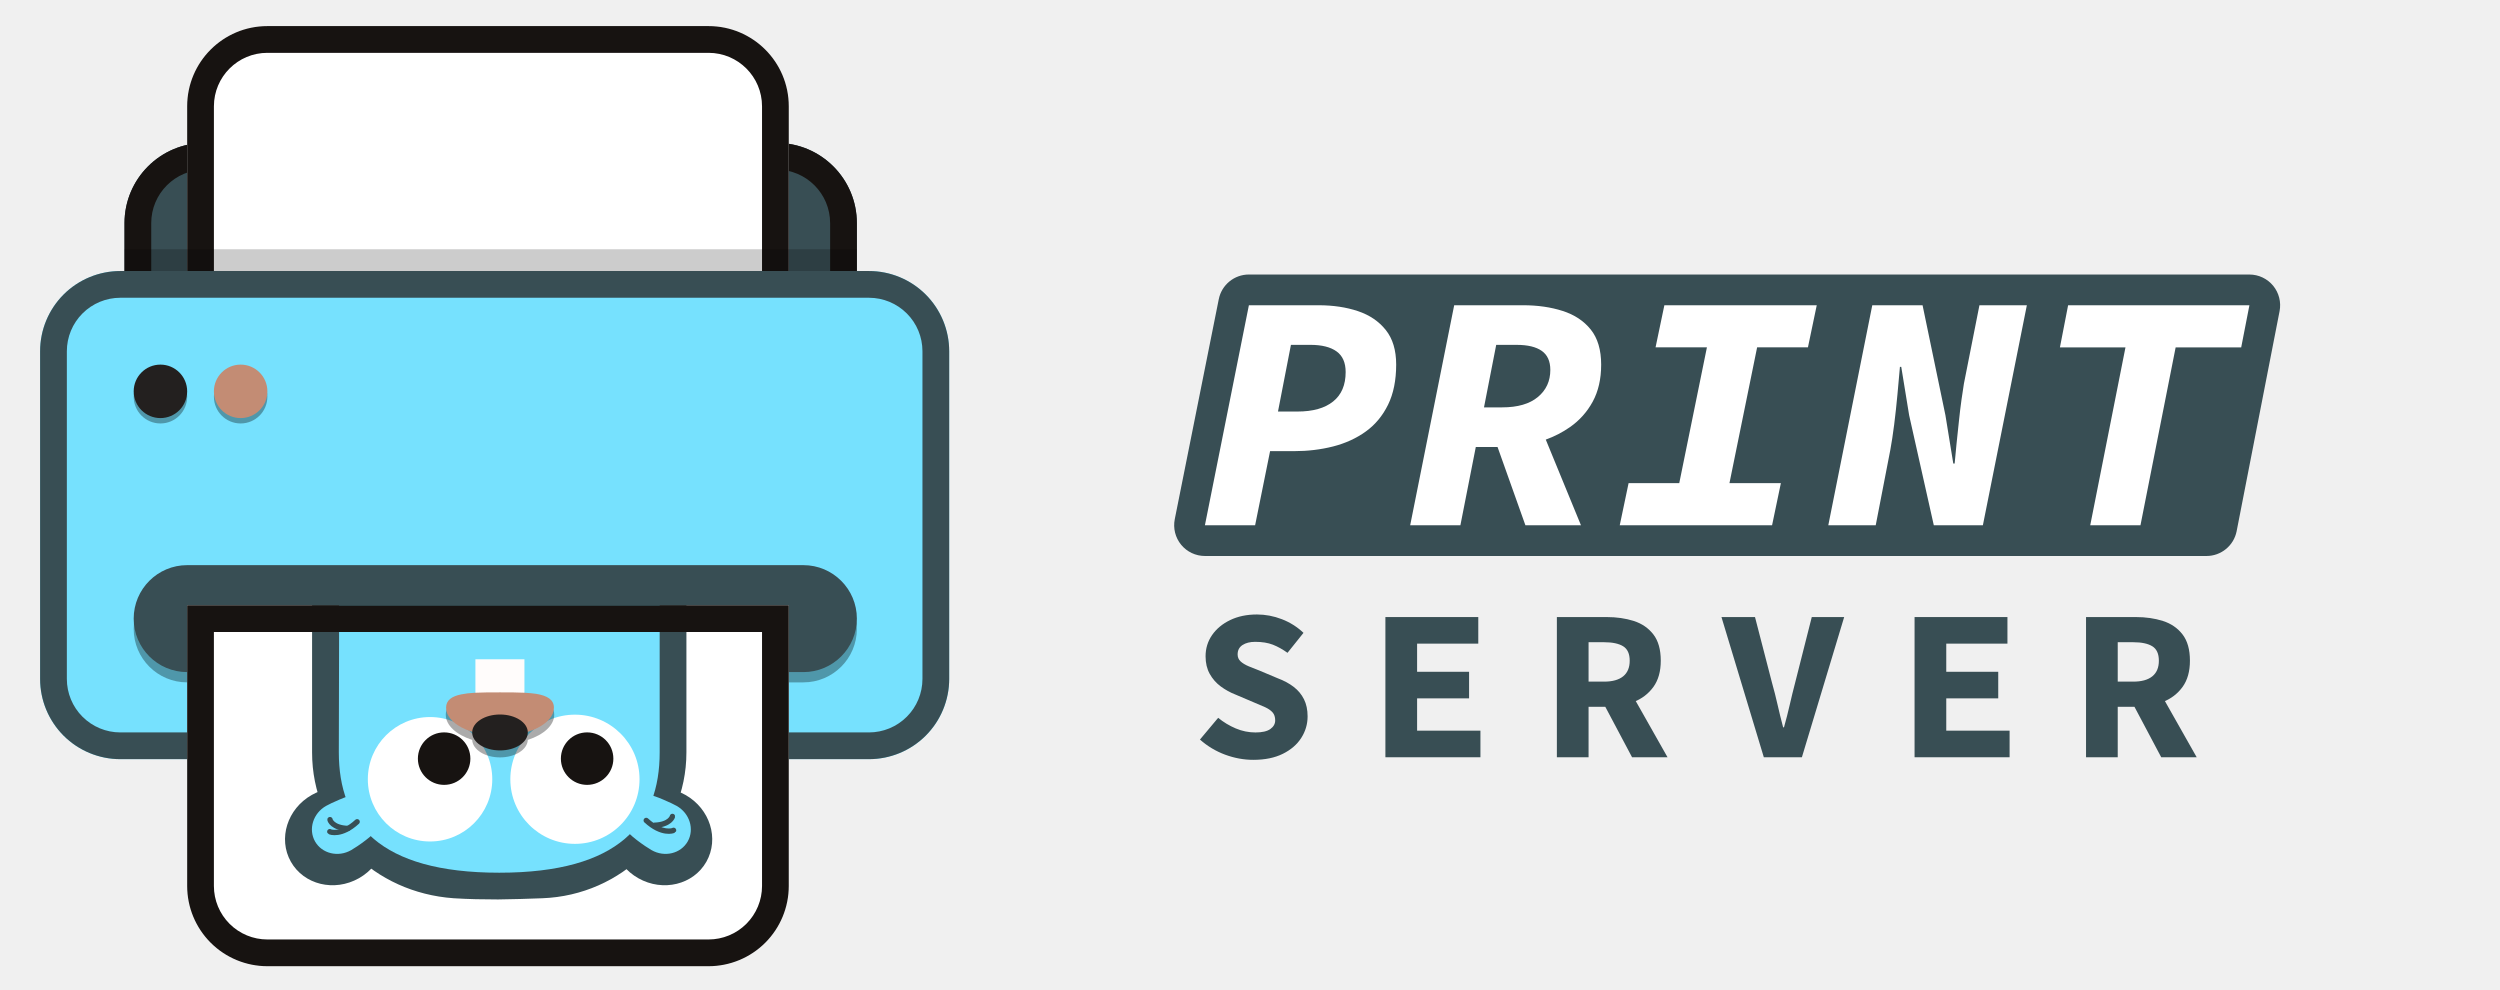
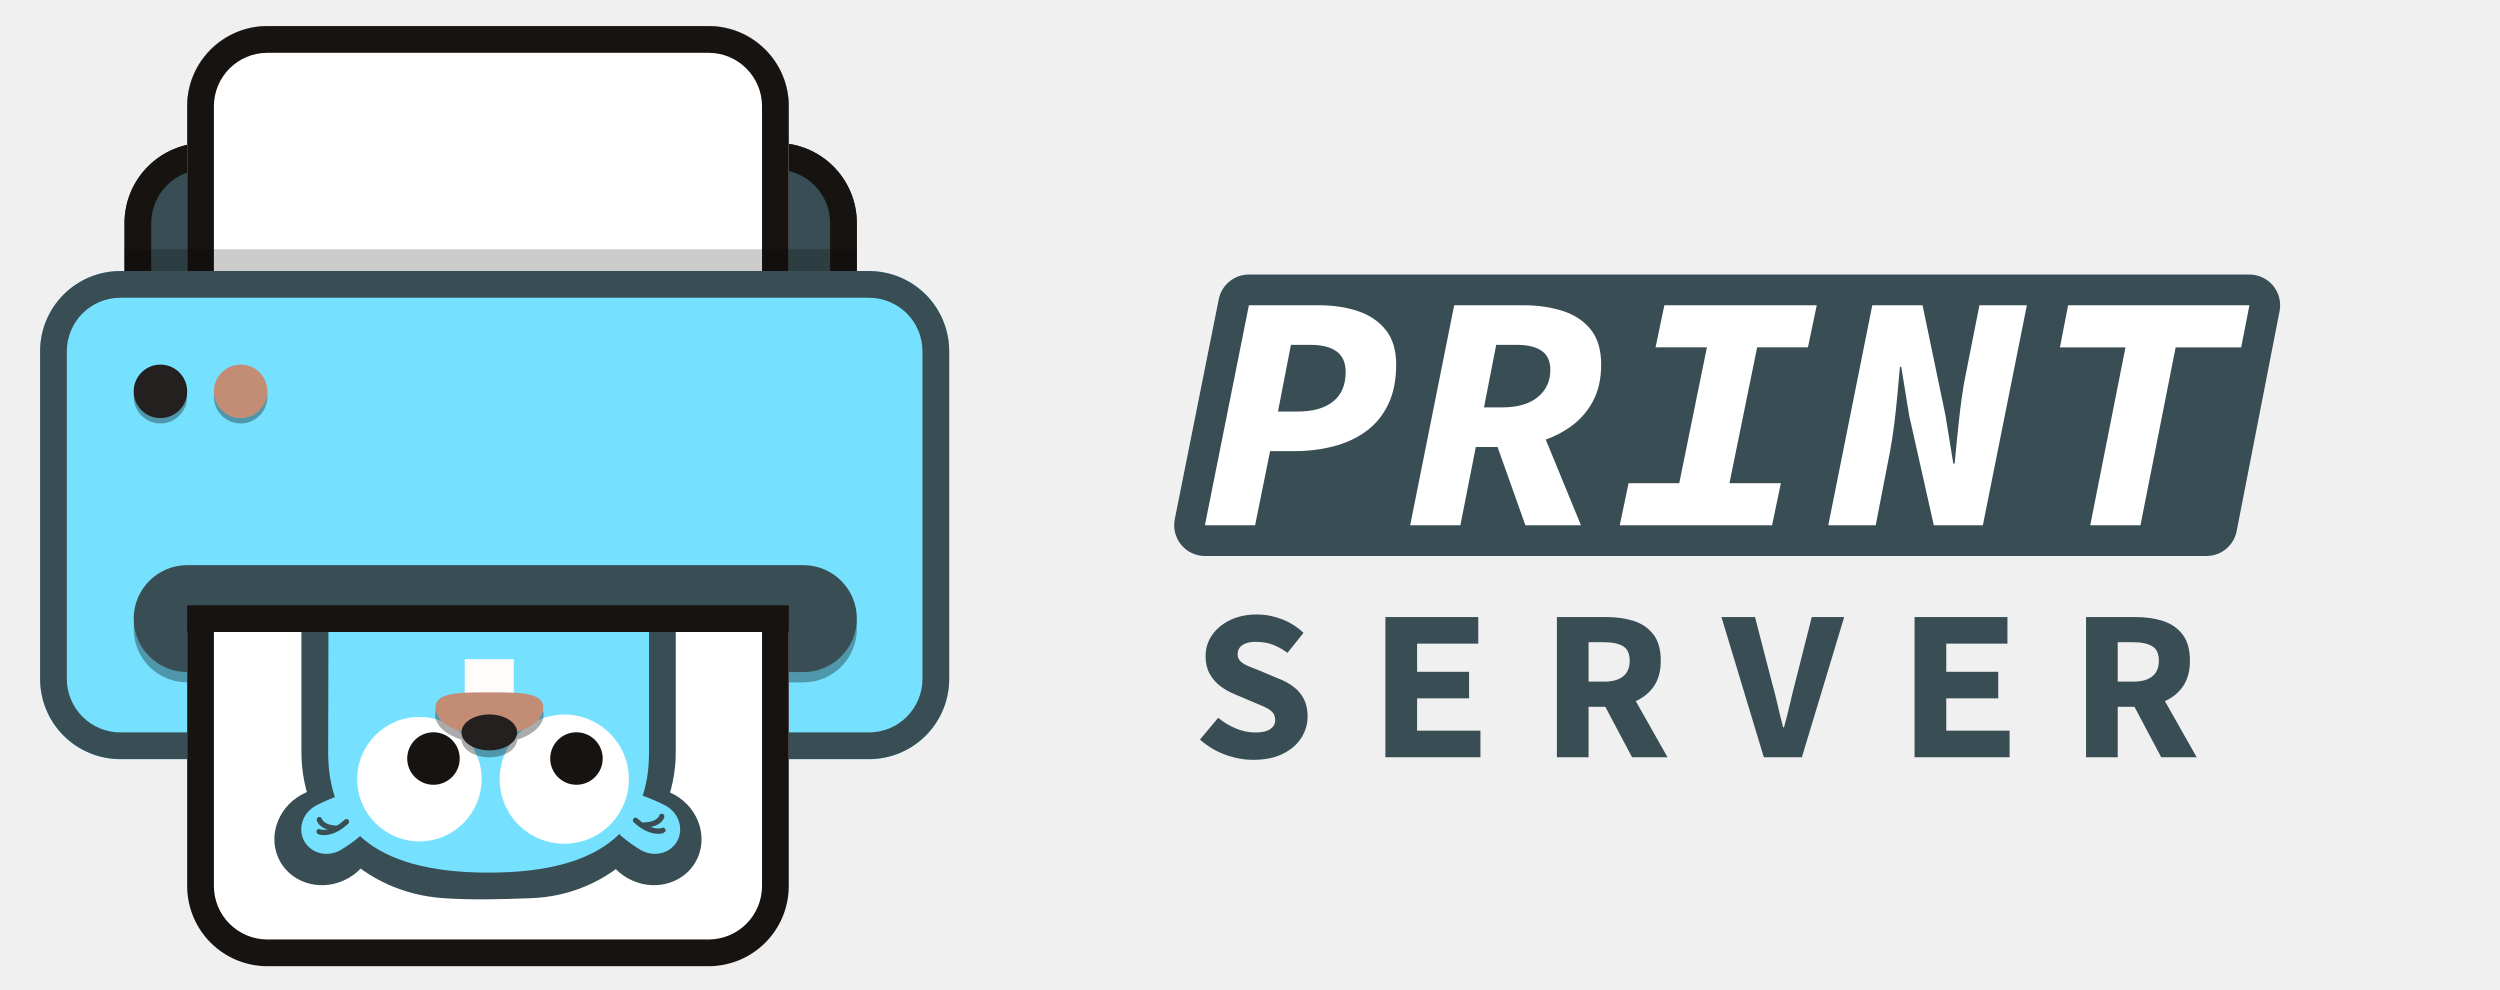
- <svg xmlns="http://www.w3.org/2000/svg" width="100%" height="100%" viewBox="0 0 187 74" version="1.1" xml:space="preserve" style="fill-rule:evenodd;clip-rule:evenodd;stroke-linecap:round;">
-   <g id="ArtBoard1" transform="matrix(2.92112,0,0,1.15625,0,0)">
-     <rect x="0" y="0" width="64" height="64" style="fill:none;" />
-     <g transform="matrix(-0.535306,-1.65619e-16,3.717e-17,-0.766795,31.0239,57.5526)">
-       <path d="M52,34.144L16.967,34.144L16.967,56.233C16.967,59.97 18.685,63 20.804,63C27.542,63 41.425,63 48.163,63C50.282,63 52,59.97 52,56.233C52,47.704 52,34.144 52,34.144Z" style="fill:rgb(56,78,84);" />
-       <path d="M52,34.144L16.967,34.144L16.967,56.233C16.967,59.97 18.685,63 20.804,63C27.542,63 41.425,63 48.163,63C50.282,63 52,59.97 52,56.233C52,47.704 52,34.144 52,34.144ZM50.721,36.4L50.721,56.233C50.721,58.724 49.576,60.744 48.163,60.744C48.163,60.744 20.804,60.744 20.804,60.744C19.391,60.744 18.246,58.724 18.246,56.233C18.246,56.233 18.246,36.4 18.246,36.4L50.721,36.4Z" style="fill:rgb(23,19,17);" />
+ <svg xmlns="http://www.w3.org/2000/svg" id="eUVWFg3wKD61" viewBox="0 0 187 74" shape-rendering="geometricPrecision" text-rendering="geometricPrecision">
+   <g clip-rule="evenodd">
+     <g clip-rule="evenodd">
+       <path d="M168.256,20.535l-74.838-.001c-1.096,0-2.039.773-2.254,1.847L87.873,38.838c-.135.676.039,1.376.476,1.908.437.533,1.089.842,1.778.842h74.918c1.098,0,2.042-.776,2.255-1.853l3.212-16.461c.132-.674-.045-1.372-.482-1.902-.436-.53-1.087-.837-1.774-.837Z" clip-rule="evenodd" fill="#384e54" fill-rule="evenodd" stroke-linecap="round" />
+       <path d="M90.127,39.289l3.291-16.457h5.216c1.088,0,2.068.147,2.939.439.87.293,1.565.764,2.083,1.412.519.649.778,1.511.778,2.587c0,1.172-.203,2.172-.607,3.001-.405.828-.961,1.497-1.668,2.006-.706.509-1.52.881-2.441,1.117-.921.235-1.891.352-2.908.352h-1.807l-1.121,5.543h-3.755Zm5.466-8.506h1.457c1.154,0,2.043-.25,2.668-.751.624-.501.937-1.236.937-2.204c0-.7-.226-1.214-.678-1.541-.452-.328-1.105-.492-1.959-.492h-1.457l-.968,4.988Z" clip-rule="evenodd" fill="#fff" stroke-linecap="round" />
+       <path d="M112.017,33.434h-1.627l-1.153,5.855h-3.755l3.291-16.457h5.152c1.087,0,2.073.142,2.959.425.885.282,1.587.747,2.105,1.393.519.646.778,1.521.778,2.626c0,1.07-.21,1.991-.629,2.763-.42.772-.989,1.409-1.707,1.91-.556.388-1.158.699-1.808.933l2.633,6.407h-4.157l-2.082-5.855Zm-1.014-2.963h1.355c1.164,0,2.056-.259,2.676-.776.621-.517.931-1.191.931-2.023c0-.65-.214-1.125-.641-1.426-.428-.3-1.053-.451-1.877-.451h-1.531l-.913,4.676Z" clip-rule="evenodd" fill="#fff" stroke-linecap="round" />
+       <path d="M121.158,39.289l.659-3.148h3.791l2.069-10.161h-3.841l.659-3.148h11.398l-.659,3.148h-3.8l-2.07,10.161h3.846l-.659,3.148h-11.393Z" clip-rule="evenodd" fill="#fff" stroke-linecap="round" />
+       <path d="M136.756,39.289l3.291-16.456h3.76l1.713,8.233.587,3.609h.101c.036-.434.084-.933.143-1.496.059-.564.118-1.132.178-1.703.061-.571.124-1.099.192-1.585.067-.485.127-.883.18-1.194l1.161-5.864h3.547l-3.291,16.456h-3.67l-1.846-8.232-.587-3.613h-.101c-.053.6-.115,1.283-.185,2.049-.069.766-.151,1.517-.243,2.252-.093.735-.19,1.373-.291,1.912l-1.092,5.632h-3.547Z" clip-rule="evenodd" fill="#fff" stroke-linecap="round" />
+       <path d="M156.35,39.289l2.635-13.304h-4.902l.611-3.152h13.562l-.615,3.152h-4.903l-2.631,13.304h-3.757Z" clip-rule="evenodd" fill="#fff" stroke-linecap="round" />
    </g>
-     <g transform="matrix(-0.429957,-1.33025e-16,4.9865e-17,-1.02868,27.5945,66.4946)">
-       <path d="M53.033,34.144L17.203,34.144L17.203,57.955C17.203,60.741 19.342,63 21.981,63C28.838,63 41.398,63 48.256,63C50.894,63 53.033,60.741 53.033,57.955C53.033,49.683 53.033,34.144 53.033,34.144Z" style="fill:white;" />
-       <path d="M53.033,34.144L17.203,34.144L17.203,57.955C17.203,60.741 19.342,63 21.981,63C28.838,63 41.398,63 48.256,63C50.894,63 53.033,60.741 53.033,57.955C53.033,49.683 53.033,34.144 53.033,34.144ZM51.44,35.826L51.44,57.955C51.44,59.813 50.014,61.318 48.256,61.318C48.255,61.318 21.981,61.318 21.981,61.318C20.222,61.318 18.796,59.813 18.796,57.955C18.796,57.955 18.796,35.826 18.796,35.826L51.44,35.826Z" style="fill:rgb(23,19,17);" />
-     </g>
-     <g transform="matrix(0.342335,0,0,0.864865,0,-6.53428)">
-       <rect x="9.312" y="26.2" width="54.781" height="3.256" style="fill-opacity:0.2;" />
-     </g>
-     <g transform="matrix(0.465575,0,0,1.26312,-1.30087,-14.0448)">
-       <path d="M55,29.108C55,28.019 54.535,26.974 53.708,26.203C52.88,25.433 51.758,25 50.588,25C41.109,25 18.891,25 9.412,25C8.242,25 7.12,25.433 6.292,26.203C5.465,26.974 5,28.019 5,29.108C5,33.748 5,41.252 5,45.892C5,46.981 5.465,48.026 6.292,48.797C7.12,49.567 8.242,50 9.412,50C18.891,50 41.109,50 50.588,50C51.758,50 52.88,49.567 53.708,48.797C54.535,48.026 55,46.981 55,45.892C55,41.252 55,33.748 55,29.108Z" style="fill:rgb(118,225,254);" />
-       <path d="M55,29.108C55,28.019 54.535,26.974 53.708,26.203C52.88,25.433 51.758,25 50.588,25C41.109,25 18.891,25 9.412,25C8.242,25 7.12,25.433 6.292,26.203C5.465,26.974 5,28.019 5,29.108C5,33.748 5,41.252 5,45.892C5,46.981 5.465,48.026 6.292,48.797C7.12,49.567 8.242,50 9.412,50C18.891,50 41.109,50 50.588,50C51.758,50 52.88,49.567 53.708,48.797C54.535,48.026 55,46.981 55,45.892C55,41.252 55,33.748 55,29.108ZM53.529,29.108C53.529,33.748 53.529,41.252 53.529,45.892C53.529,46.618 53.22,47.315 52.668,47.828C52.116,48.342 51.368,48.631 50.588,48.631L9.412,48.631C8.632,48.631 7.884,48.342 7.332,47.828C6.78,47.315 6.471,46.618 6.471,45.892C6.471,41.252 6.471,33.748 6.471,29.108C6.471,28.382 6.78,27.685 7.332,27.172C7.884,26.658 8.632,26.369 9.412,26.369L50.588,26.369C51.368,26.369 52.116,26.658 52.668,27.172C53.22,27.685 53.529,28.382 53.529,29.108Z" style="fill:rgb(56,78,84);" />
-     </g>
-     <g transform="matrix(0.37792,0,0,0.988417,-1.11169,0.653778)">
-       <path d="M61,40.5C61,38.568 59.376,37 57.377,37L15.623,37C13.624,37 12,38.568 12,40.5C12,42.432 13.624,44 15.623,44L57.377,44C59.376,44 61,42.432 61,40.5Z" style="fill-opacity:0.33;" />
-     </g>
-     <g transform="matrix(0.37792,0,0,0.988417,-1.11169,-0.0112054)">
-       <path d="M61,40.5C61,38.568 59.376,37 57.377,37L15.623,37C13.624,37 12,38.568 12,40.5C12,42.432 13.624,44 15.623,44L57.377,44C59.376,44 61,42.432 61,40.5Z" style="fill:rgb(56,78,84);" />
-     </g>
-     <g transform="matrix(0.435763,0,0,0.864865,-2.46192,7.89505)">
-       <path d="M52,36.144L16.648,36.144L16.648,57.144C16.648,58.735 17.145,60.262 18.029,61.387C18.913,62.512 20.112,63.144 21.362,63.144C28.128,63.144 40.521,63.144 47.286,63.144C48.537,63.144 49.735,62.512 50.619,61.387C51.503,60.262 52,58.735 52,57.144C52,49.189 52,36.144 52,36.144Z" style="fill:white;" />
-       <clipPath id="_clip1">
-         <path d="M52,36.144L16.648,36.144L16.648,57.144C16.648,58.735 17.145,60.262 18.029,61.387C18.913,62.512 20.112,63.144 21.362,63.144C28.128,63.144 40.521,63.144 47.286,63.144C48.537,63.144 49.735,62.512 50.619,61.387C51.503,60.262 52,58.735 52,57.144C52,49.189 52,36.144 52,36.144Z" />
-       </clipPath>
-       <g clip-path="url(#_clip1)">
-         <g transform="matrix(-0.785599,1.22465e-16,-9.62081e-17,-1,47.5565,1079.51)">
-           <g transform="matrix(-0.491694,-0.870768,-0.870768,0.491694,0,0)">
-             <ellipse cx="-907.357" cy="479.9" rx="3.579" ry="3.821" style="fill:rgb(56,78,84);" />
-           </g>
-           <g transform="matrix(0.491694,-0.870768,0.870768,0.491694,0,0)">
-             <ellipse cx="-891.577" cy="507.846" rx="3.579" ry="3.821" style="fill:rgb(56,78,84);" />
-           </g>
-           <path d="M16.092,1021.36C14.986,1021.37 13.881,1021.41 12.776,1021.45C6.842,1021.67 2,1026.39 2,1032.36L2,1052.36L30,1052.36L30,1032.36C30,1026.39 25.333,1021.87 19.41,1021.45C18.304,1021.38 17.197,1021.36 16.092,1021.36Z" style="fill:rgb(56,78,84);fill-rule:nonzero;" />
-           <path d="M4.608,1025.05C5.067,1025.31 6.426,1026.25 6.589,1026.69C6.772,1027.2 6.748,1027.76 6.474,1028.25C6.128,1028.86 5.469,1029.19 4.778,1029.18C4.438,1029.17 3.058,1028.55 2.735,1028.36C1.758,1027.81 1.384,1026.62 1.902,1025.7C2.419,1024.79 3.63,1024.49 4.608,1025.05Z" style="fill:rgb(118,225,254);fill-rule:nonzero;" />
-           <rect x="14.406" y="1035.68" width="3.087" height="3.531" style="fill-opacity:0.33;" />
-           <path d="M16,1023.36C7,1023.36 4,1027.08 4,1032.36L4,1052.36L28,1052.36C27.951,1045.01 28,1034.36 28,1032.36C28,1027.08 25,1023.36 16,1023.36Z" style="fill:rgb(118,225,254);fill-rule:nonzero;" />
-           <path d="M27.074,1025.05C26.615,1025.31 25.256,1026.25 25.093,1026.69C24.91,1027.2 24.934,1027.76 25.208,1028.25C25.554,1028.86 26.213,1029.19 26.904,1029.18C27.244,1029.17 28.624,1028.55 28.947,1028.36C29.924,1027.81 30.297,1026.62 29.78,1025.7C29.263,1024.79 28.052,1024.49 27.074,1025.05Z" style="fill:rgb(118,225,254);fill-rule:nonzero;" />
-           <circle cx="21.176" cy="1030.35" r="4.654" style="fill:white;" />
-           <circle cx="10.339" cy="1030.35" r="4.832" style="fill:white;" />
-           <rect x="14.116" y="1035.22" width="3.667" height="4.106" style="fill:rgb(255,252,251);" />
-           <g transform="matrix(-1,-1.22465e-16,1.22465e-16,-1,53.0467,1084.36)">
-             <path d="M35.023,51.065C33.839,50.682 33.047,49.982 33.047,49.181L33.047,49.181C33.047,48.343 33.918,47.913 35.192,48.015C35.215,48.015 35.24,48.615 35.446,48.598C35.95,48.556 36.542,48.618 37.132,48.618C37.745,48.618 38.338,48.435 38.817,48.601C38.928,48.639 38.996,48.017 39.079,48.019C40.323,48.052 41.158,48.358 41.158,49.181C41.158,49.982 40.365,50.682 39.182,51.065C39.154,51.791 38.233,52.375 37.102,52.375C35.972,52.375 35.051,51.791 35.023,51.065Z" style="fill-opacity:0.33;fill-rule:nonzero;" />
-           </g>
-           <path d="M19.977,1035.7C19.977,1036.27 19.544,1036.56 18.839,1036.7C18.547,1036.76 18.209,1036.8 17.836,1036.82C17.272,1036.85 16.628,1036.85 15.944,1036.85C15.272,1036.85 14.637,1036.85 14.079,1036.82C13.773,1036.8 13.49,1036.78 13.236,1036.74C12.422,1036.6 11.911,1036.32 11.911,1035.7C11.911,1034.54 13.717,1033.6 15.944,1033.6C18.172,1033.6 19.977,1034.54 19.977,1035.7L19.977,1035.7Z" style="fill:rgb(195,140,116);fill-rule:nonzero;" />
-           <ellipse cx="15.944" cy="1033.85" rx="2.08" ry="1.344" style="fill:rgb(35,32,31);" />
-           <g transform="matrix(1,0,0,1,-2.98686,1.54315)">
-             <circle cx="12.414" cy="1030.35" r="1.963" style="fill:rgb(23,19,17);" />
-           </g>
-           <g transform="matrix(1,0,0,1,-2.98686,1.54315)">
-             <circle cx="23.11" cy="1030.35" r="1.963" style="fill:rgb(23,19,17);" />
-           </g>
-           <path d="M5.006,1027.27C3.835,1026.19 2.979,1026.5 2.961,1026.53" style="fill:none;fill-rule:nonzero;stroke:rgb(56,78,84);stroke-width:0.4px;" />
-           <path d="M4.385,1026.91C3.227,1026.95 3.039,1027.55 3.046,1027.57M26.631,1027.17C27.801,1026.09 28.658,1026.4 28.675,1026.43" style="fill:none;fill-rule:nonzero;stroke:rgb(56,78,84);stroke-width:0.4px;" />
-           <path d="M27.322,1026.67C28.48,1026.71 28.668,1027.3 28.661,1027.33" style="fill:none;fill-rule:nonzero;stroke:rgb(56,78,84);stroke-width:0.4px;" />
-         </g>
-       </g>
-       <path d="M52,36.144L16.648,36.144L16.648,57.144C16.648,58.735 17.145,60.262 18.029,61.387C18.913,62.512 20.112,63.144 21.362,63.144C28.128,63.144 40.521,63.144 47.286,63.144C48.537,63.144 49.735,62.512 50.619,61.387C51.503,60.262 52,58.735 52,57.144C52,49.189 52,36.144 52,36.144ZM50.429,38.144L50.429,57.144C50.429,58.205 50.098,59.222 49.508,59.973C48.919,60.723 48.12,61.144 47.286,61.144C47.286,61.144 21.362,61.144 21.362,61.144C20.528,61.144 19.729,60.723 19.14,59.973C18.55,59.222 18.219,58.205 18.219,57.144C18.219,57.144 18.219,38.144 18.219,38.144L50.429,38.144Z" style="fill:rgb(23,19,17);" />
-     </g>
-     <g transform="matrix(0.342335,0,0,0.864865,0,-6.3353)">
-       <circle cx="12" cy="37" r="2" style="fill-opacity:0.33;" />
-     </g>
-     <g transform="matrix(0.342335,0,0,0.864865,2.05401,-6.3353)">
-       <circle cx="12" cy="37" r="2" style="fill-opacity:0.33;" />
-     </g>
-     <g transform="matrix(0.342335,0,0,0.864865,0,-6.68302)">
-       <circle cx="12" cy="37" r="2" style="fill:rgb(35,32,31);" />
-     </g>
-     <g transform="matrix(0.342335,0,0,0.864865,2.05401,-6.68302)">
-       <circle cx="12" cy="37" r="2" style="fill:rgb(195,140,116);" />
-     </g>
-     <g transform="matrix(0.741386,0,0,1.87302,-42.3433,-63.8739)">
-       <g transform="matrix(0.530679,0,0,0.530679,52.919,34.7168)">
-         <path d="M154.306,16.709L89.188,16.708C88.235,16.708 87.414,17.381 87.227,18.316L84.363,32.635C84.246,33.223 84.398,33.832 84.778,34.296C85.158,34.759 85.725,35.028 86.324,35.028L151.512,35.028C152.467,35.028 153.289,34.353 153.474,33.416L156.269,19.093C156.383,18.506 156.229,17.899 155.85,17.438C155.47,16.977 154.903,16.709 154.306,16.709Z" style="fill:rgb(56,78,84);" />
-       </g>
-       <path d="M98.73,52.244L100.249,44.645L102.658,44.645C103.16,44.645 103.613,44.713 104.015,44.848C104.417,44.983 104.738,45.2 104.977,45.5C105.216,45.799 105.336,46.197 105.336,46.694C105.336,47.235 105.243,47.697 105.056,48.08C104.869,48.462 104.612,48.771 104.286,49.006C103.96,49.241 103.584,49.413 103.158,49.522C102.733,49.63 102.285,49.684 101.816,49.684L100.981,49.684L100.464,52.244L98.73,52.244ZM101.254,48.316L101.927,48.316C102.459,48.316 102.87,48.201 103.158,47.969C103.447,47.738 103.591,47.399 103.591,46.952C103.591,46.628 103.487,46.391 103.278,46.24C103.069,46.089 102.768,46.013 102.373,46.013L101.701,46.013L101.254,48.316Z" style="fill:white;fill-rule:nonzero;" />
-       <g transform="matrix(0.530679,0,0,0.530679,52.919,34.7168)">
-         <path d="M105.371,27.933L103.956,27.933L102.953,33.028L99.685,33.028L102.549,18.708L107.032,18.708C107.977,18.708 108.836,18.831 109.606,19.078C110.376,19.324 110.987,19.728 111.438,20.29C111.889,20.852 112.115,21.614 112.115,22.575C112.115,23.506 111.932,24.307 111.567,24.979C111.202,25.651 110.707,26.205 110.082,26.641C109.599,26.978 109.074,27.249 108.51,27.453L110.8,33.028L107.184,33.028L105.371,27.933ZM104.489,25.355L105.669,25.355C106.681,25.355 107.457,25.13 107.997,24.68C108.537,24.23 108.806,23.643 108.806,22.92C108.806,22.354 108.62,21.94 108.249,21.679C107.877,21.417 107.333,21.287 106.616,21.287L105.284,21.287L104.489,25.355Z" style="fill:white;fill-rule:nonzero;" />
-       </g>
-       <path d="M113.058,52.244L113.363,50.79L115.113,50.79L116.069,46.098L114.295,46.098L114.599,44.645L119.862,44.645L119.558,46.098L117.803,46.098L116.847,50.79L118.623,50.79L118.319,52.244L113.058,52.244Z" style="fill:white;fill-rule:nonzero;" />
-       <path d="M120.261,52.244L121.78,44.645L123.517,44.645L124.307,48.447L124.578,50.113L124.625,50.113C124.642,49.913 124.664,49.683 124.691,49.422C124.718,49.162 124.746,48.9 124.774,48.636C124.801,48.372 124.831,48.129 124.862,47.904C124.893,47.68 124.921,47.496 124.945,47.353L125.481,44.645L127.119,44.645L125.6,52.244L123.905,52.244L123.053,48.443L122.781,46.774L122.735,46.774C122.71,47.051 122.682,47.367 122.65,47.721C122.617,48.074 122.58,48.421 122.537,48.761C122.494,49.1 122.449,49.394 122.403,49.643L121.899,52.244L120.261,52.244Z" style="fill:white;fill-rule:nonzero;" />
-       <path d="M129.308,52.244L130.525,46.101L128.261,46.101L128.544,44.645L134.806,44.645L134.522,46.101L132.258,46.101L131.043,52.244L129.308,52.244Z" style="fill:white;fill-rule:nonzero;" />
-     </g>
-     <g transform="matrix(0.393438,0,0,0.993971,-2.45273,-16.6016)">
-       <path d="M87.806,66.156C87.189,66.156 86.578,66.044 85.972,65.82C85.366,65.596 84.819,65.268 84.332,64.836L85.517,63.421C85.864,63.705 86.245,63.935 86.66,64.111C87.074,64.286 87.503,64.374 87.945,64.374C88.382,64.374 88.706,64.299 88.915,64.15C89.124,64.001 89.229,63.813 89.229,63.586C89.229,63.368 89.171,63.194 89.057,63.066C88.943,62.938 88.781,62.825 88.57,62.728C88.359,62.631 88.109,62.524 87.819,62.407L86.633,61.902C86.299,61.773 85.984,61.598 85.686,61.379C85.389,61.159 85.15,60.887 84.969,60.563C84.788,60.239 84.698,59.856 84.698,59.415C84.698,58.907 84.838,58.448 85.118,58.04C85.399,57.632 85.791,57.306 86.295,57.061C86.798,56.817 87.381,56.695 88.042,56.695C88.591,56.695 89.131,56.797 89.66,57.001C90.19,57.205 90.66,57.501 91.071,57.891L90.03,59.191C89.711,58.961 89.393,58.785 89.077,58.661C88.76,58.538 88.377,58.476 87.927,58.476C87.591,58.476 87.317,58.545 87.104,58.682C86.891,58.82 86.784,59.024 86.784,59.294C86.784,59.477 86.847,59.628 86.974,59.746C87.101,59.865 87.277,59.972 87.502,60.067C87.728,60.161 87.984,60.264 88.271,60.374L89.388,60.845C89.79,60.994 90.137,61.181 90.428,61.403C90.719,61.626 90.944,61.895 91.101,62.21C91.259,62.525 91.338,62.897 91.338,63.327C91.338,63.832 91.2,64.3 90.925,64.73C90.65,65.16 90.25,65.505 89.724,65.765C89.198,66.025 88.559,66.156 87.806,66.156Z" style="fill:rgb(56,78,84);fill-rule:nonzero;" />
-       <path d="M96.402,65.988L96.402,56.863L102.447,56.863L102.447,58.593L98.465,58.593L98.465,60.425L101.848,60.425L101.848,62.155L98.465,62.155L98.465,64.257L102.587,64.257L102.587,65.988L96.402,65.988Z" style="fill:rgb(56,78,84);fill-rule:nonzero;" />
-       <path d="M107.562,65.988L107.562,56.863L110.803,56.863C111.448,56.863 112.036,56.948 112.568,57.118C113.1,57.288 113.525,57.581 113.845,57.997C114.164,58.412 114.324,58.981 114.324,59.704C114.324,60.399 114.164,60.968 113.845,61.41C113.525,61.851 113.1,62.177 112.568,62.388C112.036,62.599 111.448,62.704 110.803,62.704L109.625,62.704L109.625,65.988L107.562,65.988ZM109.625,61.066L110.635,61.066C111.178,61.066 111.592,60.951 111.876,60.721C112.16,60.491 112.302,60.152 112.302,59.704C112.302,59.253 112.16,58.94 111.876,58.764C111.592,58.589 111.178,58.501 110.635,58.501L109.625,58.501L109.625,61.066ZM110.425,62.16L111.852,60.84L114.764,65.988L112.456,65.988L110.425,62.16Z" style="fill:rgb(56,78,84);fill-rule:nonzero;" />
-       <path d="M121.031,65.988L118.274,56.863L120.457,56.863L121.557,61.115C121.698,61.615 121.821,62.101 121.927,62.572C122.033,63.043 122.154,63.533 122.288,64.041L122.344,64.041C122.486,63.533 122.611,63.043 122.718,62.572C122.825,62.101 122.944,61.615 123.075,61.115L124.152,56.863L126.261,56.863L123.509,65.988L121.031,65.988Z" style="fill:rgb(56,78,84);fill-rule:nonzero;" />
-       <path d="M130.842,65.988L130.842,56.863L136.887,56.863L136.887,58.593L132.905,58.593L132.905,60.425L136.288,60.425L136.288,62.155L132.905,62.155L132.905,64.257L137.027,64.257L137.027,65.988L130.842,65.988Z" style="fill:rgb(56,78,84);fill-rule:nonzero;" />
-       <path d="M142.002,65.988L142.002,56.863L145.243,56.863C145.888,56.863 146.476,56.948 147.008,57.118C147.54,57.288 147.965,57.581 148.285,57.997C148.604,58.412 148.764,58.981 148.764,59.704C148.764,60.399 148.604,60.968 148.285,61.41C147.965,61.851 147.54,62.177 147.008,62.388C146.476,62.599 145.888,62.704 145.243,62.704L144.065,62.704L144.065,65.988L142.002,65.988ZM144.065,61.066L145.075,61.066C145.618,61.066 146.032,60.951 146.316,60.721C146.6,60.491 146.742,60.152 146.742,59.704C146.742,59.253 146.6,58.94 146.316,58.764C146.032,58.589 145.618,58.501 145.075,58.501L144.065,58.501L144.065,61.066ZM144.865,62.16L146.292,60.84L149.204,65.988L146.896,65.988L144.865,62.16Z" style="fill:rgb(56,78,84);fill-rule:nonzero;" />
+     <g clip-rule="evenodd">
+       <path d="M93.749,56.835c-.709,0-1.412-.128-2.108-.385-.697-.257-1.325-.634-1.884-1.131l1.361-1.626c.399.326.837.591,1.313.792.477.202.969.303,1.477.303.503,0,.875-.086,1.115-.257.241-.172.361-.388.361-.649c0-.251-.066-.45-.197-.597s-.318-.277-.56-.388c-.242-.112-.53-.235-.863-.369l-1.363-.581c-.384-.149-.746-.349-1.088-.601-.342-.253-.617-.565-.824-.938-.208-.372-.312-.812-.312-1.32c0-.584.161-1.11.483-1.579s.773-.844,1.352-1.125s1.248-.422,2.008-.422c.631,0,1.252.118,1.86.352.609.234,1.149.575,1.621,1.023l-1.197,1.494c-.366-.264-.731-.466-1.095-.608s-.804-.213-1.322-.213c-.385,0-.7.079-.945.237s-.368.392-.368.703c0,.21.073.383.219.52.146.136.348.259.607.368.259.108.553.226.883.353l1.284.541c.462.172.861.386,1.195.642.335.256.593.565.774.927s.272.79.272,1.284c0,.581-.158,1.118-.474,1.612-.316.495-.777.891-1.381,1.19s-1.339.448-2.204.448Z" clip-rule="evenodd" fill="#384e54" stroke-linecap="round" />
+       <path d="M103.628,56.642v-10.486h6.947v1.988h-4.576v2.106h3.888v1.988h-3.888v2.416h4.737v1.988h-7.108Z" clip-rule="evenodd" fill="#384e54" stroke-linecap="round" />
+       <path d="M116.455,56.642v-10.486h3.723c.742,0,1.418.097,2.029.293s1.1.532,1.468,1.01c.367.477.551,1.131.551,1.962c0,.799-.184,1.452-.551,1.96-.368.508-.857.883-1.468,1.125s-1.287.363-2.029.363h-1.353v3.773h-2.37Zm2.37-5.656h1.16c.625,0,1.1-.132,1.427-.396s.49-.654.49-1.169c0-.518-.163-.878-.49-1.08s-.802-.303-1.427-.303h-1.16v2.948Zm.92,1.258l1.639-1.517l3.347,5.915h-2.653l-2.333-4.398Z" clip-rule="evenodd" fill="#384e54" stroke-linecap="round" />
+       <path d="M131.934,56.642l-3.169-10.486h2.509l1.264,4.886c.162.575.304,1.133.426,1.675s.26,1.104.415,1.688h.064c.163-.584.307-1.146.43-1.688s.26-1.1.41-1.675l1.238-4.886h2.424l-3.163,10.486h-2.848Z" clip-rule="evenodd" fill="#384e54" stroke-linecap="round" />
+       <path d="M143.209,56.642v-10.486h6.948v1.988h-4.577v2.106h3.888v1.988h-3.888v2.416h4.737v1.988h-7.108Z" clip-rule="evenodd" fill="#384e54" stroke-linecap="round" />
+       <path d="M156.036,56.642v-10.486h3.723c.742,0,1.418.097,2.029.293s1.101.532,1.468,1.01c.367.477.551,1.131.551,1.962c0,.799-.184,1.452-.551,1.96s-.857.883-1.468,1.125-1.287.363-2.029.363h-1.353v3.773h-2.37Zm2.37-5.656h1.16c.625,0,1.1-.132,1.427-.396s.49-.654.49-1.169c0-.518-.163-.878-.49-1.08s-.802-.303-1.427-.303h-1.16v2.948Zm.92,1.258l1.639-1.517l3.347,5.915h-2.653l-2.333-4.398Z" clip-rule="evenodd" fill="#384e54" stroke-linecap="round" />
    </g>
  </g>
+   <path d="M9.312,36.273h54.781v-19.584c0-3.314-2.686-6-6-6-10.536,0-32.244,0-42.781,0-3.313,0-6,2.686-6,6c0,7.562,0,19.584,0,19.584Z" clip-rule="evenodd" fill="#384e54" fill-rule="evenodd" stroke-linecap="round" />
+   <path d="M9.312,36.273h54.781v-19.584c0-3.314-2.686-6-6-6-10.536,0-32.244,0-42.781,0-3.313,0-6,2.686-6,6c0,7.562,0,19.584,0,19.584Zm2-2v-17.584c0-2.209,1.791-4,4-4c0,0,42.781,0,42.781,0c2.21,0,4,1.791,4,4c0,0,0,17.584,0,17.584h-50.781Z" clip-rule="evenodd" fill="#171311" fill-rule="evenodd" stroke-linecap="round" />
+   <path d="M14,36.273h45v-28.322c0-3.314-2.686-6-6-6-8.612,0-24.388,0-33,0-3.314,0-6,2.686-6,6c0,9.839,0,28.322,0,28.322Z" clip-rule="evenodd" fill="#fff" fill-rule="evenodd" stroke-linecap="round" />
+   <path d="M14,36.273h45v-28.322c0-3.314-2.686-6-6-6-8.612,0-24.388,0-33,0-3.314,0-6,2.686-6,6c0,9.839,0,28.322,0,28.322Zm2-2v-26.322c0-2.209,1.791-4,4-4c0,0,33,0,33,0c2.209,0,4,1.791,4,4c0,0,0,26.322,0,26.322h-41Z" clip-rule="evenodd" fill="#171311" fill-rule="evenodd" stroke-linecap="round" />
+   <g id="eUVWFg3wKD621" transform="translate(0 0.000001)">
+     <path d="M14,36.273h45v-28.322c0-3.314-2.686-6-6-6-8.612,0-24.388,0-33,0-3.314,0-6,2.686-6,6c0,9.839,0,28.322,0,28.322Z" clip-rule="evenodd" fill="#fff" fill-rule="evenodd" stroke-linecap="round" />
+     <path d="M14,36.273h45v-28.322c0-3.314-2.686-6-6-6-8.612,0-24.388,0-33,0-3.314,0-6,2.686-6,6c0,9.839,0,28.322,0,28.322Zm2-2v-26.322c0-2.209,1.791-4,4-4c0,0,33,0,33,0c2.209,0,4,1.791,4,4c0,0,0,26.322,0,26.322h-41Z" clip-rule="evenodd" fill="#171311" fill-rule="evenodd" stroke-linecap="round" />
+   </g>
+   <g clip-rule="evenodd">
+     <rect width="54.781" height="3.256" rx="0" ry="0" transform="translate(9.312 18.645)" clip-rule="evenodd" fill-opacity="0.2" fill-rule="evenodd" stroke-linecap="round" />
+     <path d="M71,26.273c0-1.592-.632-3.118-1.757-4.243-1.126-1.125-2.652-1.757-4.243-1.757-12.892,0-43.108,0-56,0-1.591,0-3.117.632-4.243,1.757C3.632,23.155,3,24.681,3,26.273c0,6.775,0,17.736,0,24.512c0,1.591.632,3.117,1.757,4.243C5.883,56.153,7.409,56.785,9,56.785c12.892,0,43.108,0,56,0c1.591,0,3.117-.632,4.243-1.757C70.368,53.902,71,52.376,71,50.785c0-6.776,0-17.737,0-24.512Z" clip-rule="evenodd" fill="#76e1fe" fill-rule="evenodd" stroke-linecap="round" />
+     <path d="M71,26.273c0-1.592-.632-3.118-1.757-4.243-1.126-1.125-2.652-1.757-4.243-1.757-12.892,0-43.108,0-56,0-1.591,0-3.117.632-4.243,1.757C3.632,23.155,3,24.681,3,26.273c0,6.775,0,17.736,0,24.512c0,1.591.632,3.117,1.757,4.243C5.883,56.153,7.409,56.785,9,56.785c12.892,0,43.108,0,56,0c1.591,0,3.117-.632,4.243-1.757C70.368,53.902,71,52.376,71,50.785c0-6.776,0-17.737,0-24.512Zm-2,0c0,6.775,0,17.736,0,24.512c0,1.061-.421,2.078-1.172,2.828-.75.75-1.767,1.172-2.828,1.172h-56c-1.061,0-2.078-.422-2.828-1.172C5.421,52.863,5,51.846,5,50.785c0-6.776,0-17.737,0-24.512c0-1.061.421-2.079,1.172-2.829.75-.75,1.767-1.171,2.828-1.171h56c1.061,0,2.078.421,2.828,1.171.751.75,1.172,1.768,1.172,2.829Z" clip-rule="evenodd" fill="#384e54" fill-rule="evenodd" stroke-linecap="round" />
+     <g clip-rule="evenodd">
+       <circle r="2" transform="translate(12 29.675)" clip-rule="evenodd" fill-opacity="0.33" fill-rule="evenodd" stroke-linecap="round" />
+       <circle r="2" transform="translate(12 29.273)" clip-rule="evenodd" fill="#23201f" fill-rule="evenodd" stroke-linecap="round" />
+     </g>
+     <g clip-rule="evenodd">
+       <circle r="2" transform="translate(18 29.675)" clip-rule="evenodd" fill-opacity="0.33" fill-rule="evenodd" stroke-linecap="round" />
+       <circle r="2" transform="translate(18 29.273)" clip-rule="evenodd" fill="#c38c74" fill-rule="evenodd" stroke-linecap="round" />
+     </g>
+     <g clip-rule="evenodd">
+       <path d="M64.093,47.042c0-2.208-1.792-4-4-4h-46.093c-2.208,0-4,1.792-4,4c0,2.207,1.792,4,4,4h46.093c2.208,0,4-1.793,4-4Z" clip-rule="evenodd" fill-opacity="0.33" fill-rule="evenodd" stroke-linecap="round" />
+       <path d="M64.093,46.273c0-2.208-1.792-4-4-4h-46.093c-2.208,0-4,1.792-4,4c0,2.207,1.792,4,4,4h46.093c2.208,0,4-1.793,4-4Z" clip-rule="evenodd" fill="#384e54" fill-rule="evenodd" stroke-linecap="round" />
+     </g>
+   </g>
+   <rect width="54.017" height="27.74" rx="0" ry="0" transform="translate(10.076 46.26)" clip-rule="evenodd" fill="none" fill-rule="evenodd" stroke-linecap="round" />
+   <g clip-path="url(#eUVWFg3wKD692)" clip-rule="evenodd">
+     <g>
+       <g>
+         <path d="M59,45.273h-45v21c0,1.591.632,3.117,1.757,4.242c1.126,1.126,2.652,1.758,4.243,1.758c8.612,0,24.388,0,33,0c1.591,0,3.117-.632,4.243-1.758C58.368,69.39,59,67.864,59,66.273c0-7.955,0-21,0-21Z" clip-rule="evenodd" fill="#fff" fill-rule="evenodd" stroke-linecap="round" />
+         <g clip-path="url(#eUVWFg3wKD663)" clip-rule="evenodd">
+           <g>
+             <g clip-rule="evenodd">
+               <path d="M20.959,64.453c.972,1.72,3.251,2.275,5.087,1.238c1.837-1.037,2.539-3.276,1.567-4.996-.971-1.72-3.25-2.275-5.087-1.238-1.836,1.037-2.538,3.275-1.567,4.996Z" clip-rule="evenodd" fill="#384e54" fill-rule="evenodd" stroke-linecap="round" />
+               <path d="M52.041,64.452c-.972,1.721-3.251,2.275-5.087,1.239-1.837-1.037-2.539-3.276-1.567-4.996.971-1.72,3.25-2.275,5.087-1.238c1.836,1.037,2.538,3.275,1.567,4.995Z" clip-rule="evenodd" fill="#384e54" fill-rule="evenodd" stroke-linecap="round" />
+               <path d="M36.455,67.271c1.106-.01,2.21-.049,3.316-.09c5.933-.22,10.776-4.94,10.776-10.908v-20h-28v20c0,5.968,4.667,10.491,10.59,10.908c1.106.078,2.212.099,3.318.09Z" clip-rule="evenodd" fill="#384e54" stroke-linecap="round" />
+               <path d="M47.939,63.589c-.46-.26-1.818-1.202-1.981-1.648-.184-.504-.16-1.066.114-1.551.347-.614,1.006-.949,1.697-.937.34.01,1.72.637,2.042.819.978.552,1.351,1.742.834,2.658s-1.729,1.211-2.706.659Z" clip-rule="evenodd" fill="#76e1fe" stroke-linecap="round" />
+               <rect width="3.087" height="3.531" rx="0" ry="0" transform="translate(35.054 49.419)" clip-rule="evenodd" fill-opacity="0.33" fill-rule="evenodd" stroke-linecap="round" />
+               <path d="M36.547,65.273c9,0,12-3.716,12-9v-20h-24c.049,7.356,0,18,0,20c0,5.285,3,9,12,9Z" clip-rule="evenodd" fill="#76e1fe" stroke-linecap="round" />
+               <path d="M25.473,63.589c.459-.26,1.818-1.202,1.981-1.648.183-.504.159-1.066-.115-1.551-.347-.614-1.005-.949-1.696-.937-.34.01-1.721.637-2.043.819-.978.552-1.351,1.742-.834,2.658s1.729,1.211,2.707.659Z" clip-rule="evenodd" fill="#76e1fe" stroke-linecap="round" />
+               <circle r="4.654" transform="translate(31.371 58.281)" clip-rule="evenodd" fill="#fff" fill-rule="evenodd" stroke-linecap="round" />
+               <circle r="4.832" transform="translate(42.207 58.281)" clip-rule="evenodd" fill="#fff" fill-rule="evenodd" stroke-linecap="round" />
+               <rect width="3.667" height="4.106" rx="0" ry="0" transform="translate(34.763 49.303)" clip-rule="evenodd" fill="#fffcfb" fill-rule="evenodd" stroke-linecap="round" />
+               <path d="M34.523,55.338c-1.184-.383-1.976-1.083-1.976-1.884v0c0-.838.871-1.269,2.145-1.166.023,0,.048.6.254.583.504-.042,1.096.02,1.686.02.613,0,1.206-.183,1.685-.017.111.038.179-.584.262-.582c1.244.033,2.079.339,2.079,1.162c0,.801-.793,1.501-1.976,1.884-.028.726-.949,1.31-2.08,1.31-1.13,0-2.051-.584-2.079-1.31Z" clip-rule="evenodd" fill-opacity="0.33" stroke-linecap="round" />
+               <path d="M32.569,52.935c0-.569.434-.856,1.138-1.001.292-.06.631-.096,1.004-.116.564-.032,1.208-.031,1.891-.031.673,0,1.308,0,1.865.029.307.017.59.043.843.084.814.132,1.325.417,1.325,1.034c0,1.16-1.805,2.101-4.033,2.101-2.227,0-4.033-.941-4.033-2.101v.001Z" clip-rule="evenodd" fill="#c38c74" stroke-linecap="round" />
+               <ellipse rx="2.08" ry="1.344" transform="translate(36.602 54.785)" clip-rule="evenodd" fill="#23201f" fill-rule="evenodd" stroke-linecap="round" />
+               <circle r="1.963" transform="translate(43.119 56.738)" clip-rule="evenodd" fill="#171311" fill-rule="evenodd" stroke-linecap="round" />
+               <circle r="1.963" transform="translate(32.423 56.738)" clip-rule="evenodd" fill="#171311" fill-rule="evenodd" stroke-linecap="round" />
+               <path d="M47.541,61.362c1.171,1.084,2.027.772,2.044.747" clip-rule="evenodd" fill="none" stroke="#384e54" stroke-width="0.4" stroke-linecap="round" />
+               <path d="M48.161,61.72c1.159-.036,1.347-.631,1.339-.653m-23.584.396c-1.17,1.083-2.027.772-2.044.746" clip-rule="evenodd" fill="none" stroke="#384e54" stroke-width="0.4" stroke-linecap="round" />
+               <path d="M25.225,61.962c-1.159-.036-1.347-.63-1.339-.652" clip-rule="evenodd" fill="none" stroke="#384e54" stroke-width="0.4" stroke-linecap="round" />
+             </g>
+           </g>
+           <clipPath id="eUVWFg3wKD663">
+             <path d="M59,45.273h-45v21c0,1.591.632,3.117,1.757,4.242c1.126,1.126,2.652,1.758,4.243,1.758c8.612,0,24.388,0,33,0c1.591,0,3.117-.632,4.243-1.758C58.368,69.39,59,67.864,59,66.273c0-7.955,0-21,0-21Z" clip-rule="evenodd" fill-rule="evenodd" stroke-linecap="round" />
+           </clipPath>
+         </g>
+         <path d="M59,45.273h-45v21c0,1.591.632,3.117,1.757,4.242c1.126,1.126,2.652,1.758,4.243,1.758c8.612,0,24.388,0,33,0c1.591,0,3.117-.632,4.243-1.758C58.368,69.39,59,67.864,59,66.273c0-7.955,0-21,0-21Zm-2,2v19c0,1.061-.421,2.078-1.172,2.828-.75.75-1.767,1.172-2.828,1.172c0,0-33,0-33,0-1.061,0-2.078-.422-2.828-1.172-.751-.75-1.172-1.767-1.172-2.828c0,0,0-19,0-19h41Z" clip-rule="evenodd" fill="#171311" fill-rule="evenodd" stroke-linecap="round" />
+       </g>
+       <g id="eUVWFg3wKD666" transform="translate(0-26)">
+         <path d="M59,45.273h-45v21c0,1.591.632,3.117,1.757,4.242c1.126,1.126,2.652,1.758,4.243,1.758c8.612,0,24.388,0,33,0c1.591,0,3.117-.632,4.243-1.758C58.368,69.39,59,67.864,59,66.273c0-7.955,0-21,0-21Z" clip-rule="evenodd" fill="#fff" fill-rule="evenodd" stroke-linecap="round" />
+         <g clip-path="url(#eUVWFg3wKD689)" clip-rule="evenodd">
+           <g>
+             <g clip-rule="evenodd">
+               <path d="M20.959,64.453c.972,1.72,3.251,2.275,5.087,1.238c1.837-1.037,2.539-3.276,1.567-4.996-.971-1.72-3.25-2.275-5.087-1.238-1.836,1.037-2.538,3.275-1.567,4.996Z" clip-rule="evenodd" fill="#384e54" fill-rule="evenodd" stroke-linecap="round" />
+               <path d="M52.041,64.452c-.972,1.721-3.251,2.275-5.087,1.239-1.837-1.037-2.539-3.276-1.567-4.996.971-1.72,3.25-2.275,5.087-1.238c1.836,1.037,2.538,3.275,1.567,4.995Z" clip-rule="evenodd" fill="#384e54" fill-rule="evenodd" stroke-linecap="round" />
+               <path d="M36.455,67.271c1.106-.01,2.21-.049,3.316-.09c5.933-.22,10.776-4.94,10.776-10.908v-20h-28v20c0,5.968,4.667,10.491,10.59,10.908c1.106.078,2.212.099,3.318.09Z" clip-rule="evenodd" fill="#384e54" stroke-linecap="round" />
+               <path d="M47.939,63.589c-.46-.26-1.818-1.202-1.981-1.648-.184-.504-.16-1.066.114-1.551.347-.614,1.006-.949,1.697-.937.34.01,1.72.637,2.042.819.978.552,1.351,1.742.834,2.658s-1.729,1.211-2.706.659Z" clip-rule="evenodd" fill="#76e1fe" stroke-linecap="round" />
+               <rect width="3.087" height="3.531" rx="0" ry="0" transform="translate(35.054 49.419)" clip-rule="evenodd" fill-opacity="0.33" fill-rule="evenodd" stroke-linecap="round" />
+               <path d="M36.547,65.273c9,0,12-3.716,12-9v-20h-24c.049,7.356,0,18,0,20c0,5.285,3,9,12,9Z" clip-rule="evenodd" fill="#76e1fe" stroke-linecap="round" />
+               <path d="M25.473,63.589c.459-.26,1.818-1.202,1.981-1.648.183-.504.159-1.066-.115-1.551-.347-.614-1.005-.949-1.696-.937-.34.01-1.721.637-2.043.819-.978.552-1.351,1.742-.834,2.658s1.729,1.211,2.707.659Z" clip-rule="evenodd" fill="#76e1fe" stroke-linecap="round" />
+               <circle r="4.654" transform="translate(31.371 58.281)" clip-rule="evenodd" fill="#fff" fill-rule="evenodd" stroke-linecap="round" />
+               <circle r="4.832" transform="translate(42.207 58.281)" clip-rule="evenodd" fill="#fff" fill-rule="evenodd" stroke-linecap="round" />
+               <rect width="3.667" height="4.106" rx="0" ry="0" transform="translate(34.763 49.303)" clip-rule="evenodd" fill="#fffcfb" fill-rule="evenodd" stroke-linecap="round" />
+               <path d="M34.523,55.338c-1.184-.383-1.976-1.083-1.976-1.884v0c0-.838.871-1.269,2.145-1.166.023,0,.048.6.254.583.504-.042,1.096.02,1.686.02.613,0,1.206-.183,1.685-.017.111.038.179-.584.262-.582c1.244.033,2.079.339,2.079,1.162c0,.801-.793,1.501-1.976,1.884-.028.726-.949,1.31-2.08,1.31-1.13,0-2.051-.584-2.079-1.31Z" clip-rule="evenodd" fill-opacity="0.33" stroke-linecap="round" />
+               <path d="M32.569,52.935c0-.569.434-.856,1.138-1.001.292-.06.631-.096,1.004-.116.564-.032,1.208-.031,1.891-.031.673,0,1.308,0,1.865.029.307.017.59.043.843.084.814.132,1.325.417,1.325,1.034c0,1.16-1.805,2.101-4.033,2.101-2.227,0-4.033-.941-4.033-2.101v.001Z" clip-rule="evenodd" fill="#c38c74" stroke-linecap="round" />
+               <ellipse rx="2.08" ry="1.344" transform="translate(36.602 54.785)" clip-rule="evenodd" fill="#23201f" fill-rule="evenodd" stroke-linecap="round" />
+               <circle r="1.963" transform="translate(43.119 56.738)" clip-rule="evenodd" fill="#171311" fill-rule="evenodd" stroke-linecap="round" />
+               <circle r="1.963" transform="translate(32.423 56.738)" clip-rule="evenodd" fill="#171311" fill-rule="evenodd" stroke-linecap="round" />
+               <path d="M47.541,61.362c1.171,1.084,2.027.772,2.044.747" clip-rule="evenodd" fill="none" stroke="#384e54" stroke-width="0.4" stroke-linecap="round" />
+               <path d="M48.161,61.72c1.159-.036,1.347-.631,1.339-.653m-23.584.396c-1.17,1.083-2.027.772-2.044.746" clip-rule="evenodd" fill="none" stroke="#384e54" stroke-width="0.4" stroke-linecap="round" />
+               <path d="M25.225,61.962c-1.159-.036-1.347-.63-1.339-.652" clip-rule="evenodd" fill="none" stroke="#384e54" stroke-width="0.4" stroke-linecap="round" />
+             </g>
+           </g>
+           <clipPath id="eUVWFg3wKD689">
+             <path d="M59,45.273h-45v21c0,1.591.632,3.117,1.757,4.242c1.126,1.126,2.652,1.758,4.243,1.758c8.612,0,24.388,0,33,0c1.591,0,3.117-.632,4.243-1.758C58.368,69.39,59,67.864,59,66.273c0-7.955,0-21,0-21Z" clip-rule="evenodd" fill-rule="evenodd" stroke-linecap="round" />
+           </clipPath>
+         </g>
+         <path d="M59,45.273h-45v21c0,1.591.632,3.117,1.757,4.242c1.126,1.126,2.652,1.758,4.243,1.758c8.612,0,24.388,0,33,0c1.591,0,3.117-.632,4.243-1.758C58.368,69.39,59,67.864,59,66.273c0-7.955,0-21,0-21Zm-2,2v19c0,1.061-.421,2.078-1.172,2.828-.75.75-1.767,1.172-2.828,1.172c0,0-33,0-33,0-1.061,0-2.078-.422-2.828-1.172-.751-.75-1.172-1.767-1.172-2.828c0,0,0-19,0-19h41Z" clip-rule="evenodd" fill="#171311" fill-rule="evenodd" stroke-linecap="round" />
+       </g>
+     </g>
+     <clipPath id="eUVWFg3wKD692">
+       <rect width="54.017" height="27.74" rx="0" ry="0" transform="translate(10.076 46.26)" clip-rule="evenodd" fill-rule="evenodd" stroke-linecap="round" />
+     </clipPath>
+   </g>
+   <rect width="45" height="1.975" rx="0" ry="0" transform="translate(14 45.273)" clip-rule="evenodd" fill="#171311" fill-rule="evenodd" stroke-linecap="round" />
</svg>
